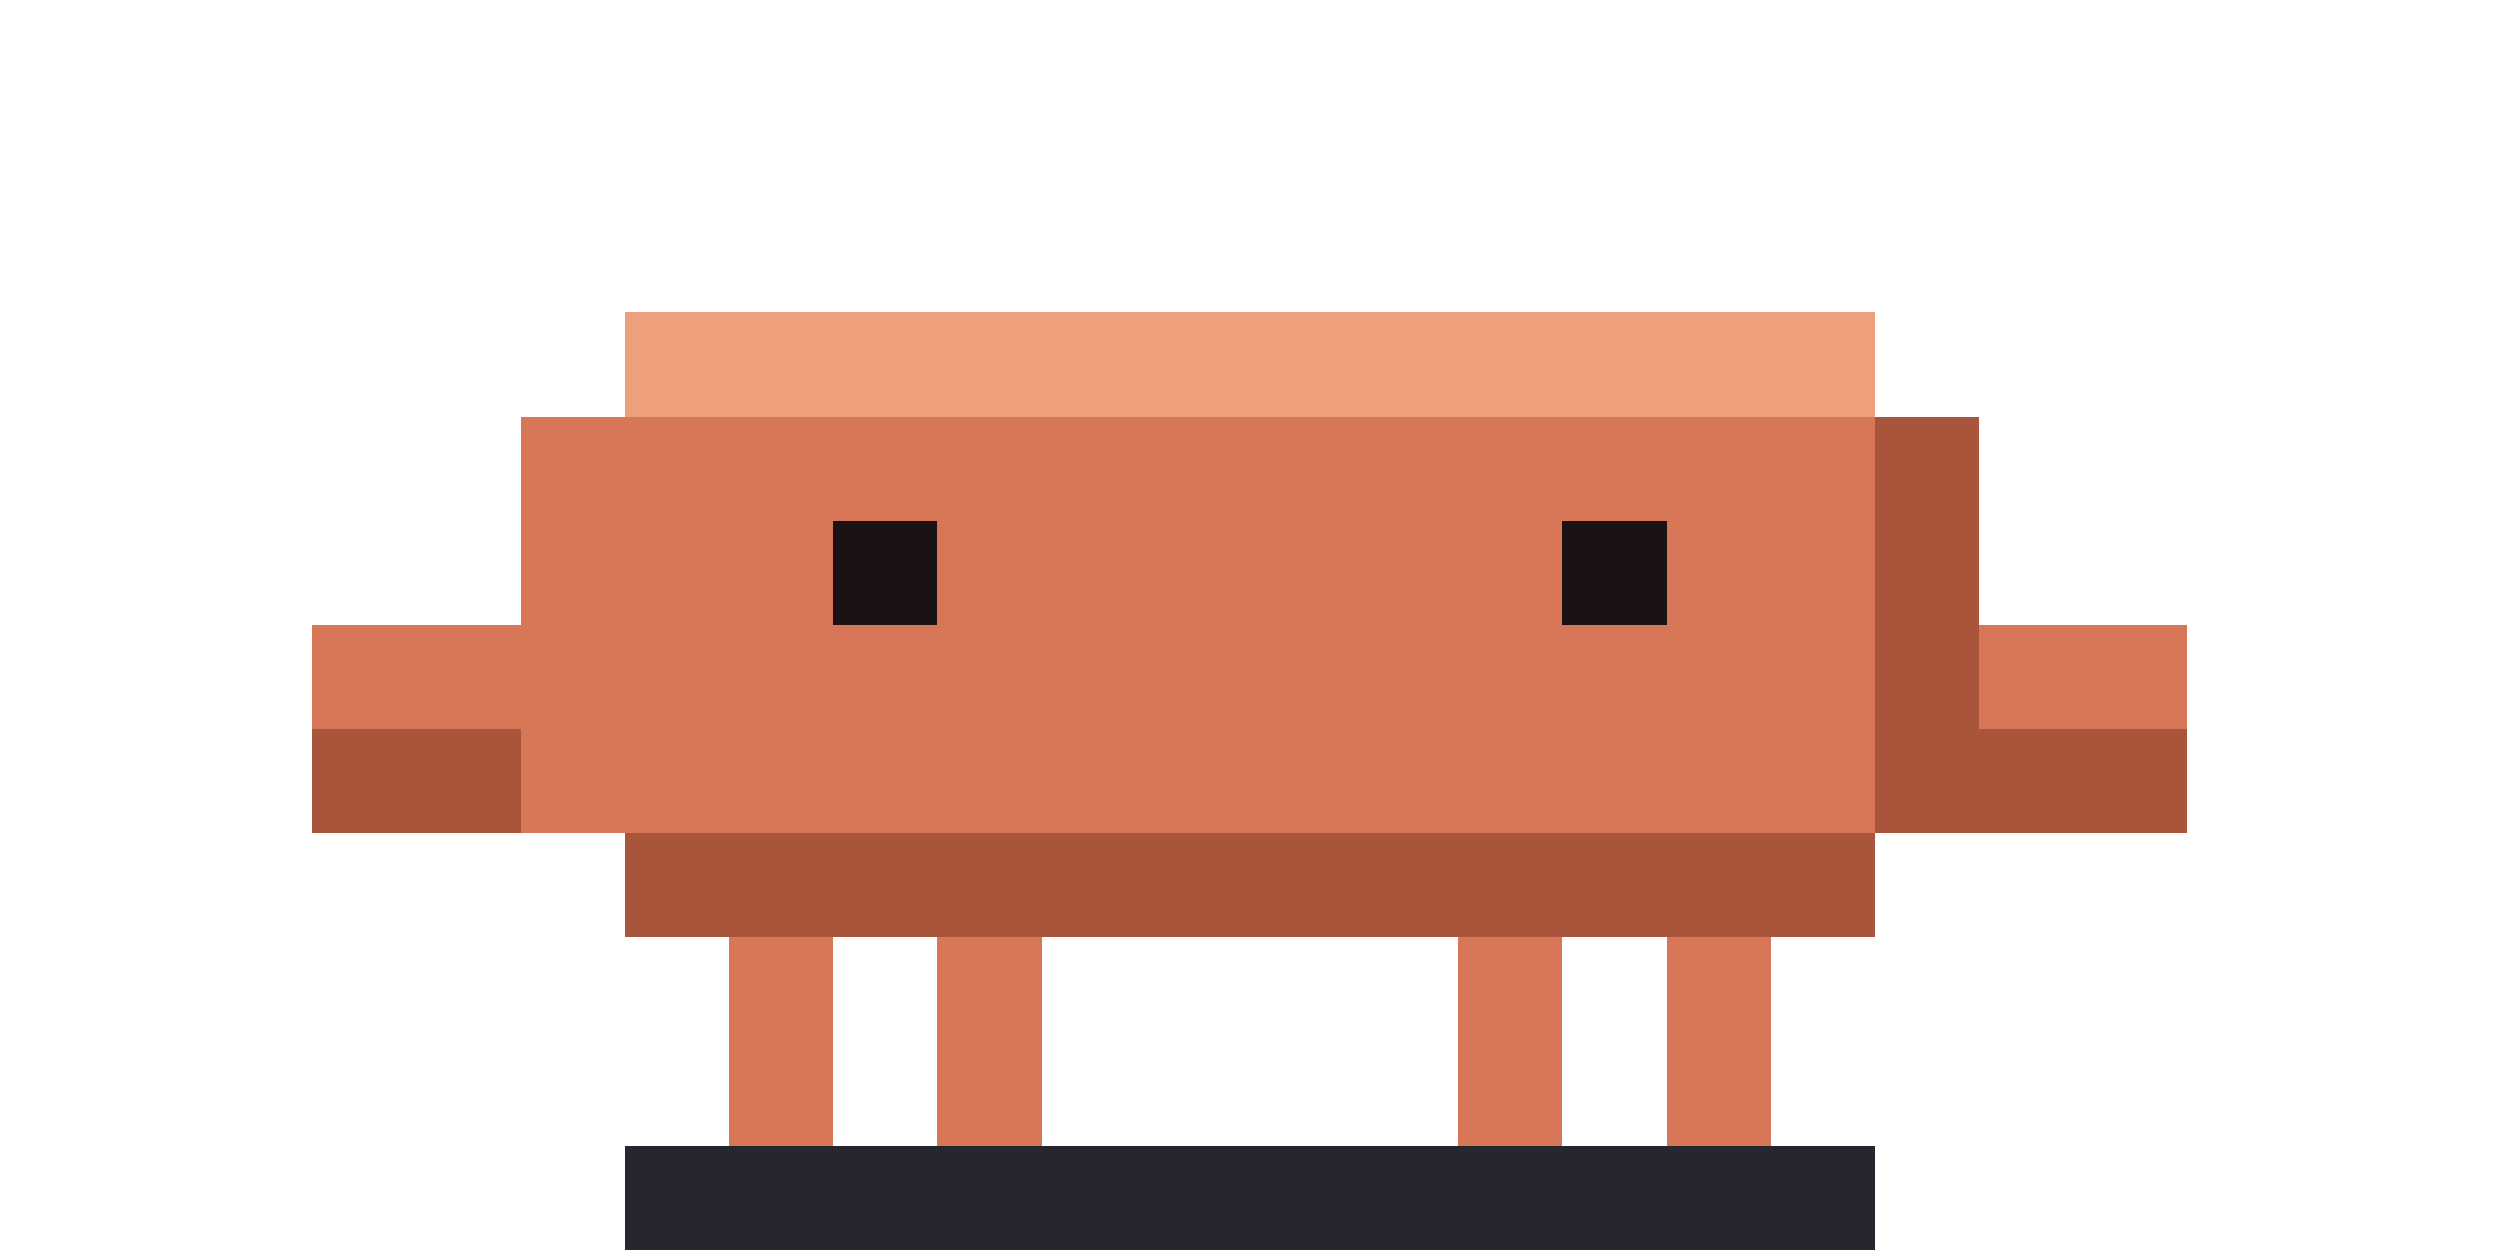
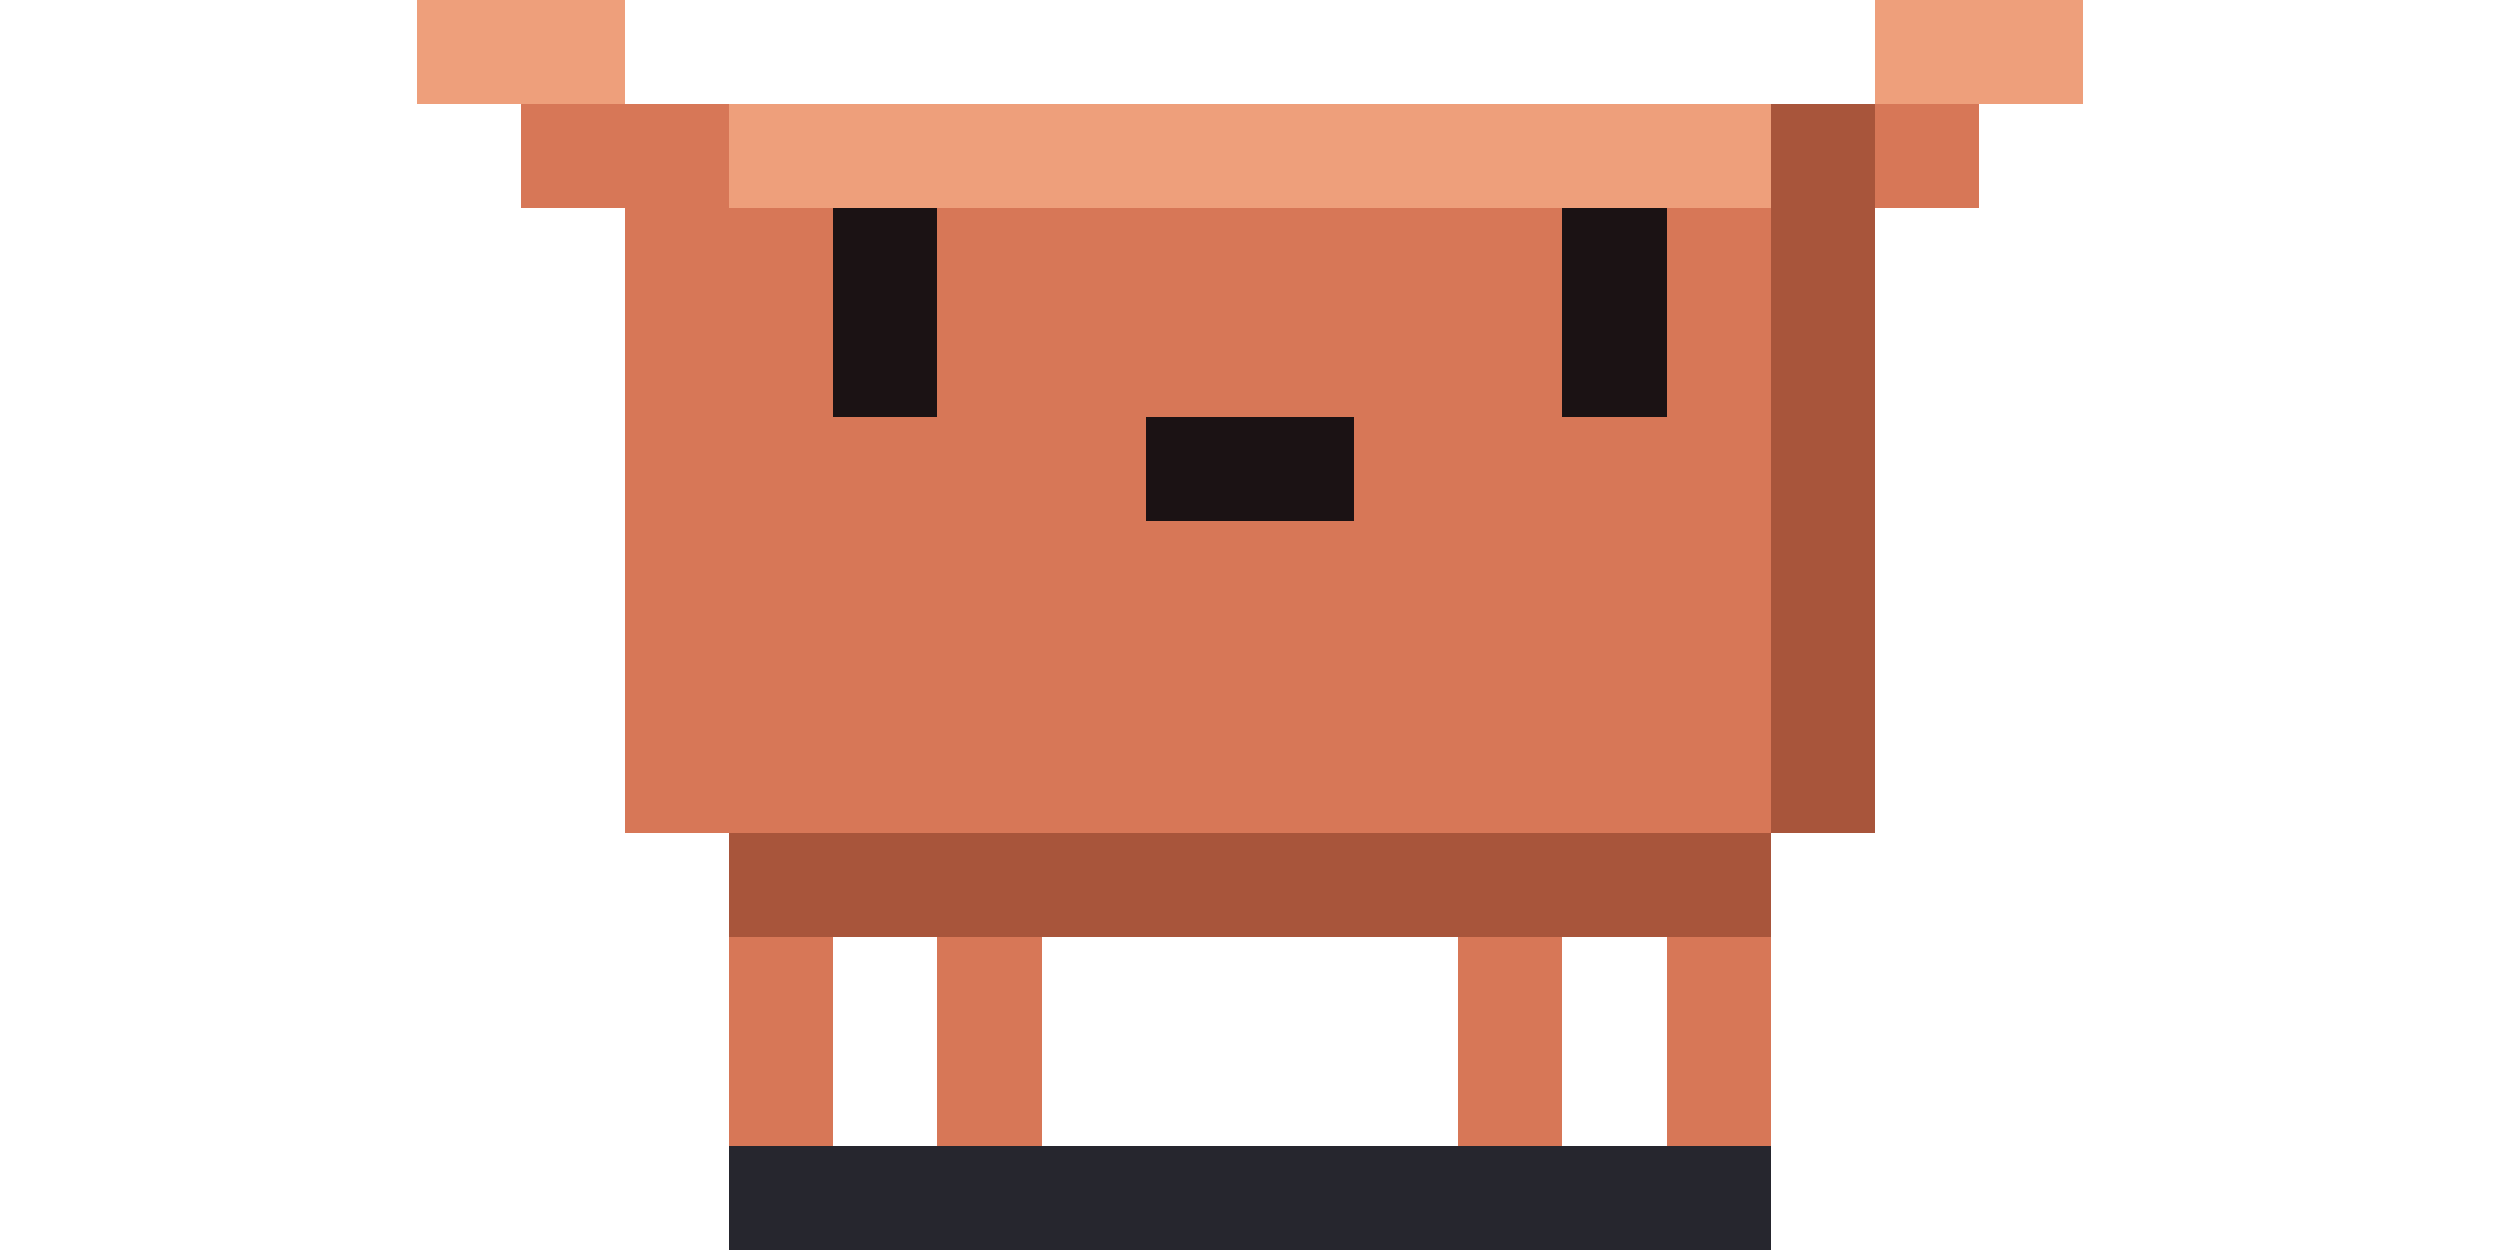
<svg xmlns="http://www.w3.org/2000/svg" viewBox="0 0 24 12" width="384" height="192" shape-rendering="crispEdges">
-   <rect x="6" y="3" width="1" height="1" fill="#ee9f7b" />
-   <rect x="7" y="3" width="1" height="1" fill="#ee9f7b" />
-   <rect x="8" y="3" width="1" height="1" fill="#ee9f7b" />
-   <rect x="9" y="3" width="1" height="1" fill="#ee9f7b" />
-   <rect x="10" y="3" width="1" height="1" fill="#ee9f7b" />
-   <rect x="11" y="3" width="1" height="1" fill="#ee9f7b" />
-   <rect x="12" y="3" width="1" height="1" fill="#ee9f7b" />
-   <rect x="13" y="3" width="1" height="1" fill="#ee9f7b" />
-   <rect x="14" y="3" width="1" height="1" fill="#ee9f7b" />
-   <rect x="15" y="3" width="1" height="1" fill="#ee9f7b" />
-   <rect x="16" y="3" width="1" height="1" fill="#ee9f7b" />
-   <rect x="17" y="3" width="1" height="1" fill="#ee9f7b" />
-   <rect x="5" y="4" width="1" height="1" fill="#d77757" />
+   <rect x="4" y="0" width="1" height="1" fill="#ee9f7b" />
+   <rect x="5" y="0" width="1" height="1" fill="#ee9f7b" />
+   <rect x="18" y="0" width="1" height="1" fill="#ee9f7b" />
+   <rect x="19" y="0" width="1" height="1" fill="#ee9f7b" />
+   <rect x="5" y="1" width="1" height="1" fill="#d77757" />
+   <rect x="6" y="1" width="1" height="1" fill="#d77757" />
+   <rect x="7" y="1" width="1" height="1" fill="#ee9f7b" />
+   <rect x="8" y="1" width="1" height="1" fill="#ee9f7b" />
+   <rect x="9" y="1" width="1" height="1" fill="#ee9f7b" />
+   <rect x="10" y="1" width="1" height="1" fill="#ee9f7b" />
+   <rect x="11" y="1" width="1" height="1" fill="#ee9f7b" />
+   <rect x="12" y="1" width="1" height="1" fill="#ee9f7b" />
+   <rect x="13" y="1" width="1" height="1" fill="#ee9f7b" />
+   <rect x="14" y="1" width="1" height="1" fill="#ee9f7b" />
+   <rect x="15" y="1" width="1" height="1" fill="#ee9f7b" />
+   <rect x="16" y="1" width="1" height="1" fill="#ee9f7b" />
+   <rect x="17" y="1" width="1" height="1" fill="#a8553b" />
+   <rect x="18" y="1" width="1" height="1" fill="#d77757" />
+   <rect x="6" y="2" width="1" height="1" fill="#d77757" />
+   <rect x="7" y="2" width="1" height="1" fill="#d77757" />
+   <rect x="8" y="2" width="1" height="1" fill="#1b1214" />
+   <rect x="9" y="2" width="1" height="1" fill="#d77757" />
+   <rect x="10" y="2" width="1" height="1" fill="#d77757" />
+   <rect x="11" y="2" width="1" height="1" fill="#d77757" />
+   <rect x="12" y="2" width="1" height="1" fill="#d77757" />
+   <rect x="13" y="2" width="1" height="1" fill="#d77757" />
+   <rect x="14" y="2" width="1" height="1" fill="#d77757" />
+   <rect x="15" y="2" width="1" height="1" fill="#1b1214" />
+   <rect x="16" y="2" width="1" height="1" fill="#d77757" />
+   <rect x="17" y="2" width="1" height="1" fill="#a8553b" />
+   <rect x="6" y="3" width="1" height="1" fill="#d77757" />
+   <rect x="7" y="3" width="1" height="1" fill="#d77757" />
+   <rect x="8" y="3" width="1" height="1" fill="#1b1214" />
+   <rect x="9" y="3" width="1" height="1" fill="#d77757" />
+   <rect x="10" y="3" width="1" height="1" fill="#d77757" />
+   <rect x="11" y="3" width="1" height="1" fill="#d77757" />
+   <rect x="12" y="3" width="1" height="1" fill="#d77757" />
+   <rect x="13" y="3" width="1" height="1" fill="#d77757" />
+   <rect x="14" y="3" width="1" height="1" fill="#d77757" />
+   <rect x="15" y="3" width="1" height="1" fill="#1b1214" />
+   <rect x="16" y="3" width="1" height="1" fill="#d77757" />
+   <rect x="17" y="3" width="1" height="1" fill="#a8553b" />
  <rect x="6" y="4" width="1" height="1" fill="#d77757" />
  <rect x="7" y="4" width="1" height="1" fill="#d77757" />
  <rect x="8" y="4" width="1" height="1" fill="#d77757" />
  <rect x="9" y="4" width="1" height="1" fill="#d77757" />
  <rect x="10" y="4" width="1" height="1" fill="#d77757" />
-   <rect x="11" y="4" width="1" height="1" fill="#d77757" />
-   <rect x="12" y="4" width="1" height="1" fill="#d77757" />
+   <rect x="11" y="4" width="1" height="1" fill="#1b1214" />
+   <rect x="12" y="4" width="1" height="1" fill="#1b1214" />
  <rect x="13" y="4" width="1" height="1" fill="#d77757" />
  <rect x="14" y="4" width="1" height="1" fill="#d77757" />
  <rect x="15" y="4" width="1" height="1" fill="#d77757" />
  <rect x="16" y="4" width="1" height="1" fill="#d77757" />
-   <rect x="17" y="4" width="1" height="1" fill="#d77757" />
-   <rect x="18" y="4" width="1" height="1" fill="#a8553b" />
-   <rect x="5" y="5" width="1" height="1" fill="#d77757" />
+   <rect x="17" y="4" width="1" height="1" fill="#a8553b" />
  <rect x="6" y="5" width="1" height="1" fill="#d77757" />
  <rect x="7" y="5" width="1" height="1" fill="#d77757" />
-   <rect x="8" y="5" width="1" height="1" fill="#1b1214" />
+   <rect x="8" y="5" width="1" height="1" fill="#d77757" />
  <rect x="9" y="5" width="1" height="1" fill="#d77757" />
  <rect x="10" y="5" width="1" height="1" fill="#d77757" />
  <rect x="11" y="5" width="1" height="1" fill="#d77757" />
  <rect x="12" y="5" width="1" height="1" fill="#d77757" />
  <rect x="13" y="5" width="1" height="1" fill="#d77757" />
  <rect x="14" y="5" width="1" height="1" fill="#d77757" />
-   <rect x="15" y="5" width="1" height="1" fill="#1b1214" />
+   <rect x="15" y="5" width="1" height="1" fill="#d77757" />
  <rect x="16" y="5" width="1" height="1" fill="#d77757" />
-   <rect x="17" y="5" width="1" height="1" fill="#d77757" />
-   <rect x="18" y="5" width="1" height="1" fill="#a8553b" />
-   <rect x="3" y="6" width="1" height="1" fill="#d77757" />
-   <rect x="4" y="6" width="1" height="1" fill="#d77757" />
-   <rect x="5" y="6" width="1" height="1" fill="#d77757" />
+   <rect x="17" y="5" width="1" height="1" fill="#a8553b" />
  <rect x="6" y="6" width="1" height="1" fill="#d77757" />
  <rect x="7" y="6" width="1" height="1" fill="#d77757" />
  <rect x="8" y="6" width="1" height="1" fill="#d77757" />
  <rect x="9" y="6" width="1" height="1" fill="#d77757" />
  <rect x="10" y="6" width="1" height="1" fill="#d77757" />
  <rect x="11" y="6" width="1" height="1" fill="#d77757" />
  <rect x="12" y="6" width="1" height="1" fill="#d77757" />
  <rect x="13" y="6" width="1" height="1" fill="#d77757" />
  <rect x="14" y="6" width="1" height="1" fill="#d77757" />
  <rect x="15" y="6" width="1" height="1" fill="#d77757" />
  <rect x="16" y="6" width="1" height="1" fill="#d77757" />
-   <rect x="17" y="6" width="1" height="1" fill="#d77757" />
-   <rect x="18" y="6" width="1" height="1" fill="#a8553b" />
-   <rect x="19" y="6" width="1" height="1" fill="#d77757" />
-   <rect x="20" y="6" width="1" height="1" fill="#d77757" />
-   <rect x="3" y="7" width="1" height="1" fill="#a8553b" />
-   <rect x="4" y="7" width="1" height="1" fill="#a8553b" />
-   <rect x="5" y="7" width="1" height="1" fill="#d77757" />
+   <rect x="17" y="6" width="1" height="1" fill="#a8553b" />
  <rect x="6" y="7" width="1" height="1" fill="#d77757" />
  <rect x="7" y="7" width="1" height="1" fill="#d77757" />
  <rect x="8" y="7" width="1" height="1" fill="#d77757" />
  <rect x="9" y="7" width="1" height="1" fill="#d77757" />
  <rect x="10" y="7" width="1" height="1" fill="#d77757" />
  <rect x="11" y="7" width="1" height="1" fill="#d77757" />
  <rect x="12" y="7" width="1" height="1" fill="#d77757" />
  <rect x="13" y="7" width="1" height="1" fill="#d77757" />
  <rect x="14" y="7" width="1" height="1" fill="#d77757" />
  <rect x="15" y="7" width="1" height="1" fill="#d77757" />
  <rect x="16" y="7" width="1" height="1" fill="#d77757" />
-   <rect x="17" y="7" width="1" height="1" fill="#d77757" />
-   <rect x="18" y="7" width="1" height="1" fill="#a8553b" />
-   <rect x="19" y="7" width="1" height="1" fill="#a8553b" />
-   <rect x="20" y="7" width="1" height="1" fill="#a8553b" />
-   <rect x="6" y="8" width="1" height="1" fill="#a8553b" />
+   <rect x="17" y="7" width="1" height="1" fill="#a8553b" />
  <rect x="7" y="8" width="1" height="1" fill="#a8553b" />
  <rect x="8" y="8" width="1" height="1" fill="#a8553b" />
  <rect x="9" y="8" width="1" height="1" fill="#a8553b" />
  <rect x="10" y="8" width="1" height="1" fill="#a8553b" />
  <rect x="11" y="8" width="1" height="1" fill="#a8553b" />
  <rect x="12" y="8" width="1" height="1" fill="#a8553b" />
  <rect x="13" y="8" width="1" height="1" fill="#a8553b" />
  <rect x="14" y="8" width="1" height="1" fill="#a8553b" />
  <rect x="15" y="8" width="1" height="1" fill="#a8553b" />
  <rect x="16" y="8" width="1" height="1" fill="#a8553b" />
-   <rect x="17" y="8" width="1" height="1" fill="#a8553b" />
  <rect x="7" y="9" width="1" height="1" fill="#d77757" />
  <rect x="9" y="9" width="1" height="1" fill="#d77757" />
  <rect x="14" y="9" width="1" height="1" fill="#d77757" />
  <rect x="16" y="9" width="1" height="1" fill="#d77757" />
  <rect x="7" y="10" width="1" height="1" fill="#d77757" />
  <rect x="9" y="10" width="1" height="1" fill="#d77757" />
  <rect x="14" y="10" width="1" height="1" fill="#d77757" />
  <rect x="16" y="10" width="1" height="1" fill="#d77757" />
-   <rect x="6" y="11" width="1" height="1" fill="#26262e" />
  <rect x="7" y="11" width="1" height="1" fill="#26262e" />
  <rect x="8" y="11" width="1" height="1" fill="#26262e" />
  <rect x="9" y="11" width="1" height="1" fill="#26262e" />
  <rect x="10" y="11" width="1" height="1" fill="#26262e" />
  <rect x="11" y="11" width="1" height="1" fill="#26262e" />
  <rect x="12" y="11" width="1" height="1" fill="#26262e" />
  <rect x="13" y="11" width="1" height="1" fill="#26262e" />
  <rect x="14" y="11" width="1" height="1" fill="#26262e" />
  <rect x="15" y="11" width="1" height="1" fill="#26262e" />
  <rect x="16" y="11" width="1" height="1" fill="#26262e" />
-   <rect x="17" y="11" width="1" height="1" fill="#26262e" />
</svg>
